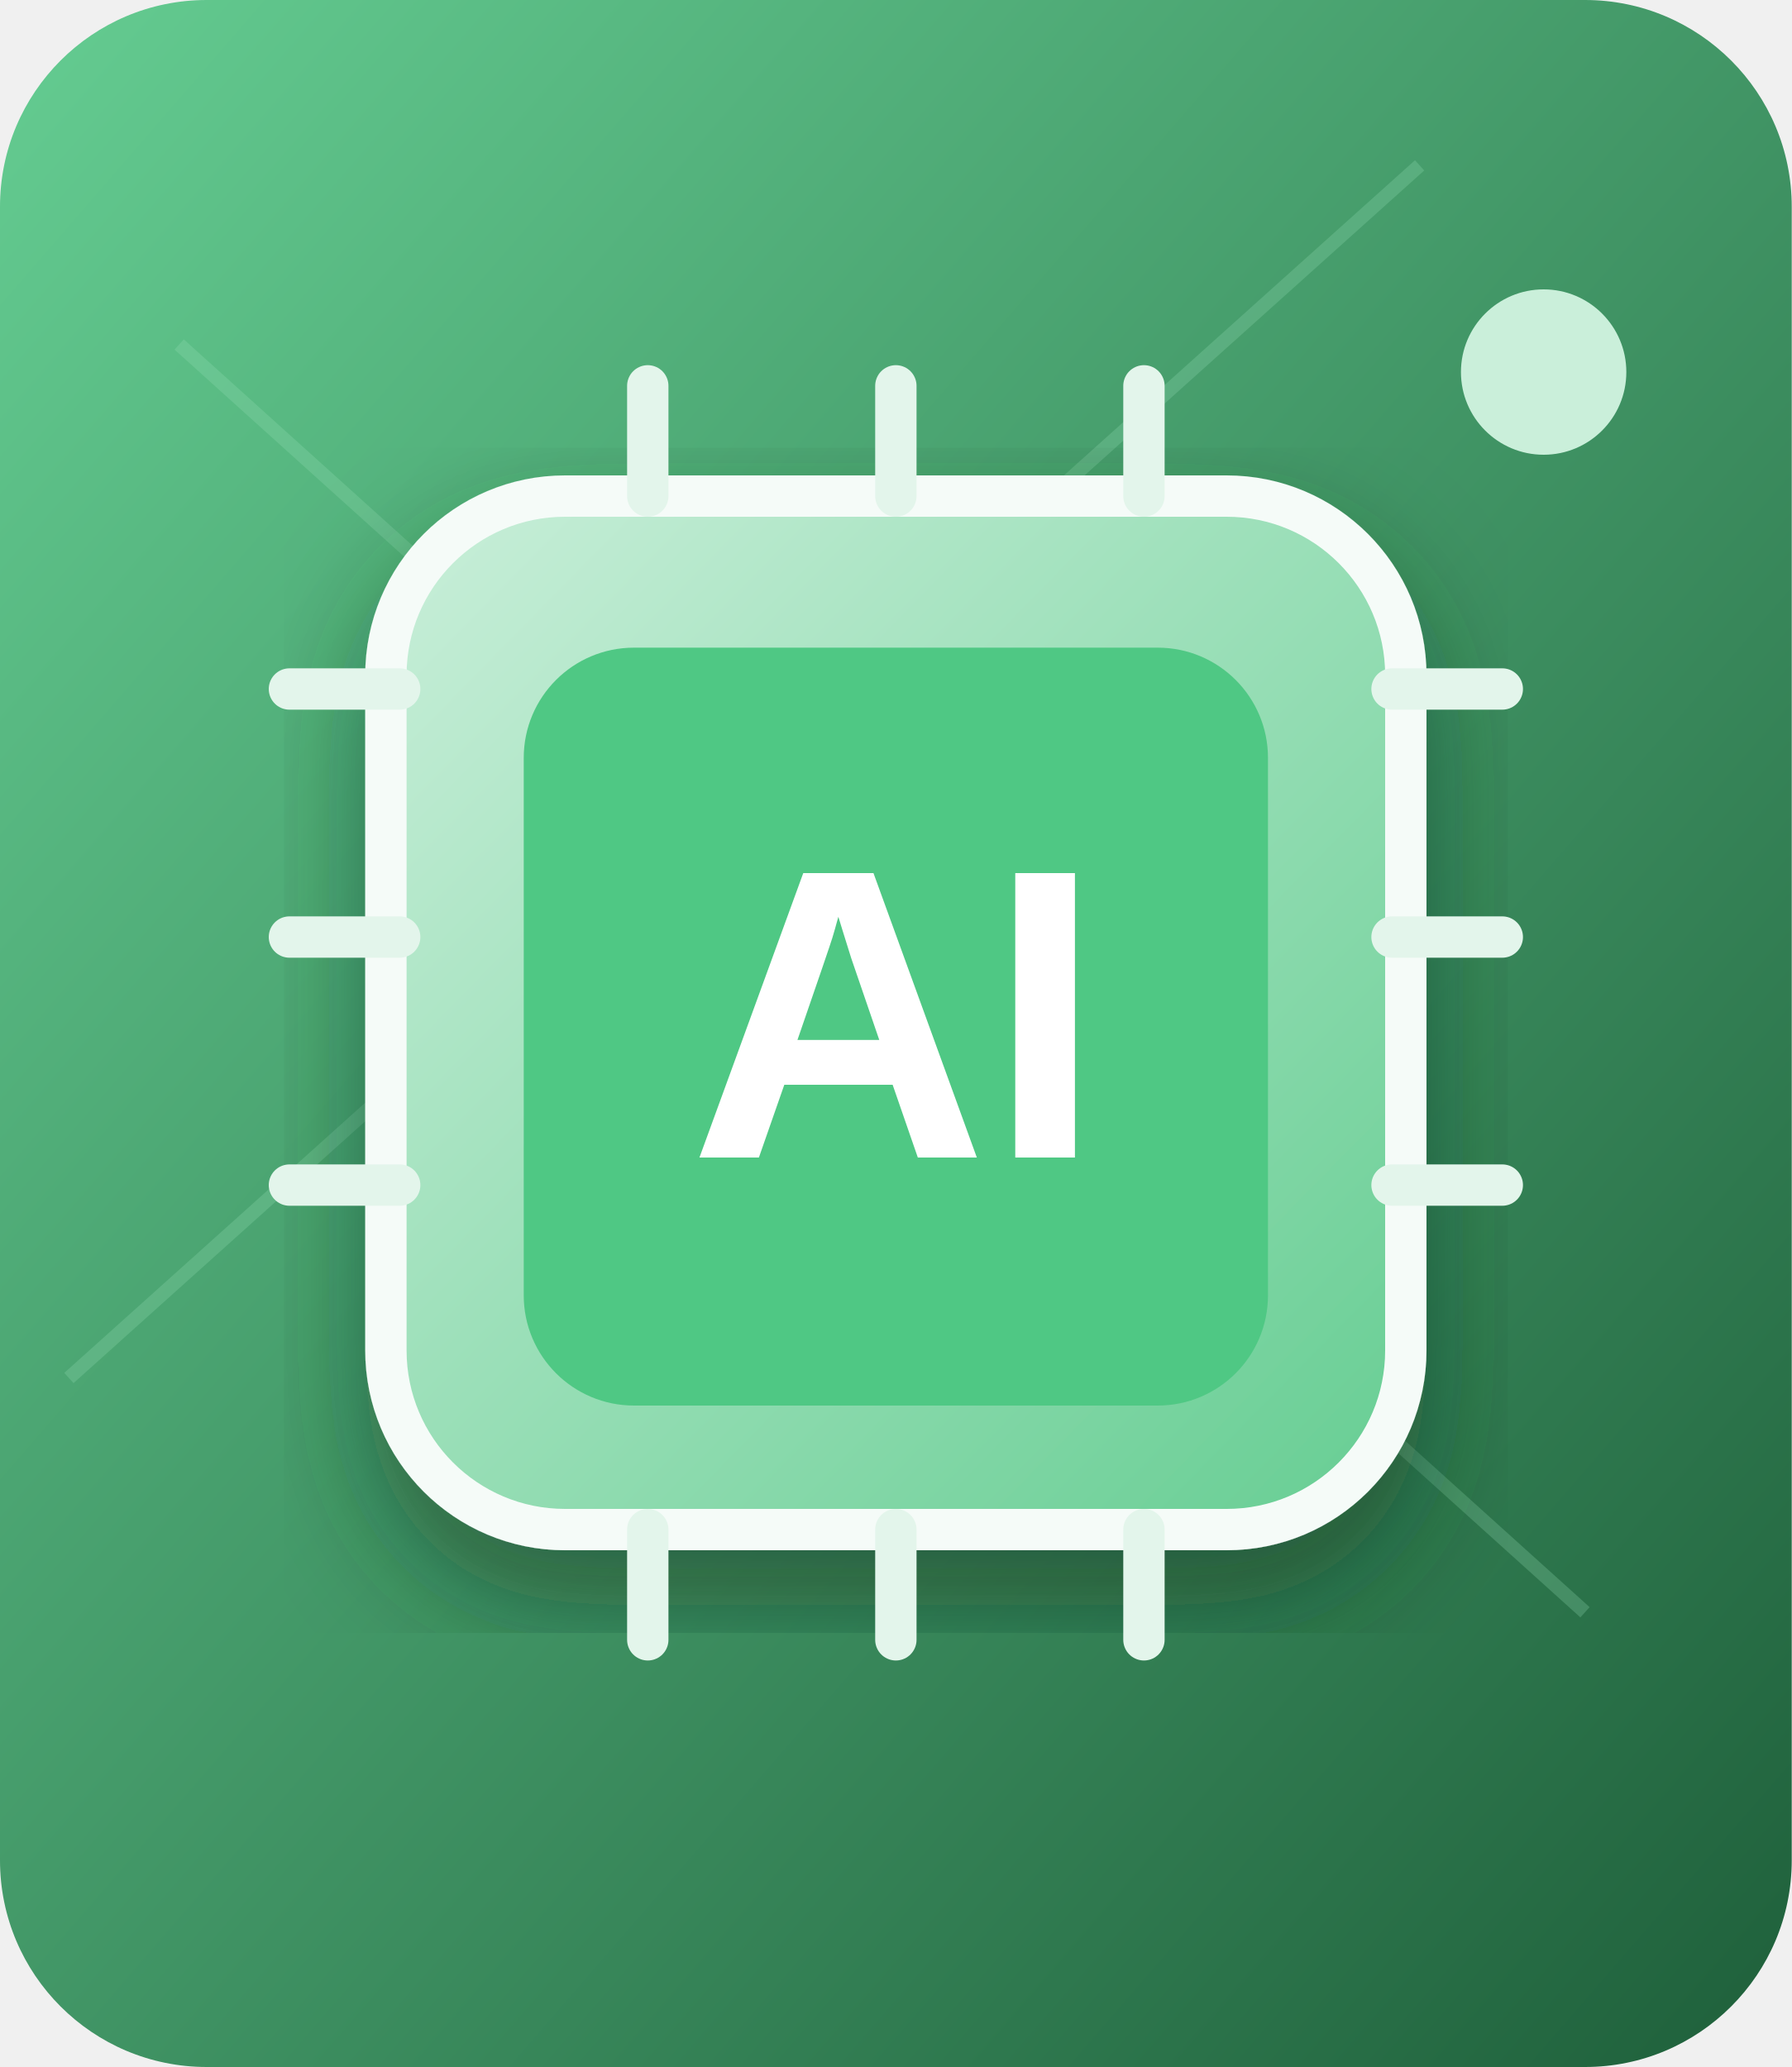
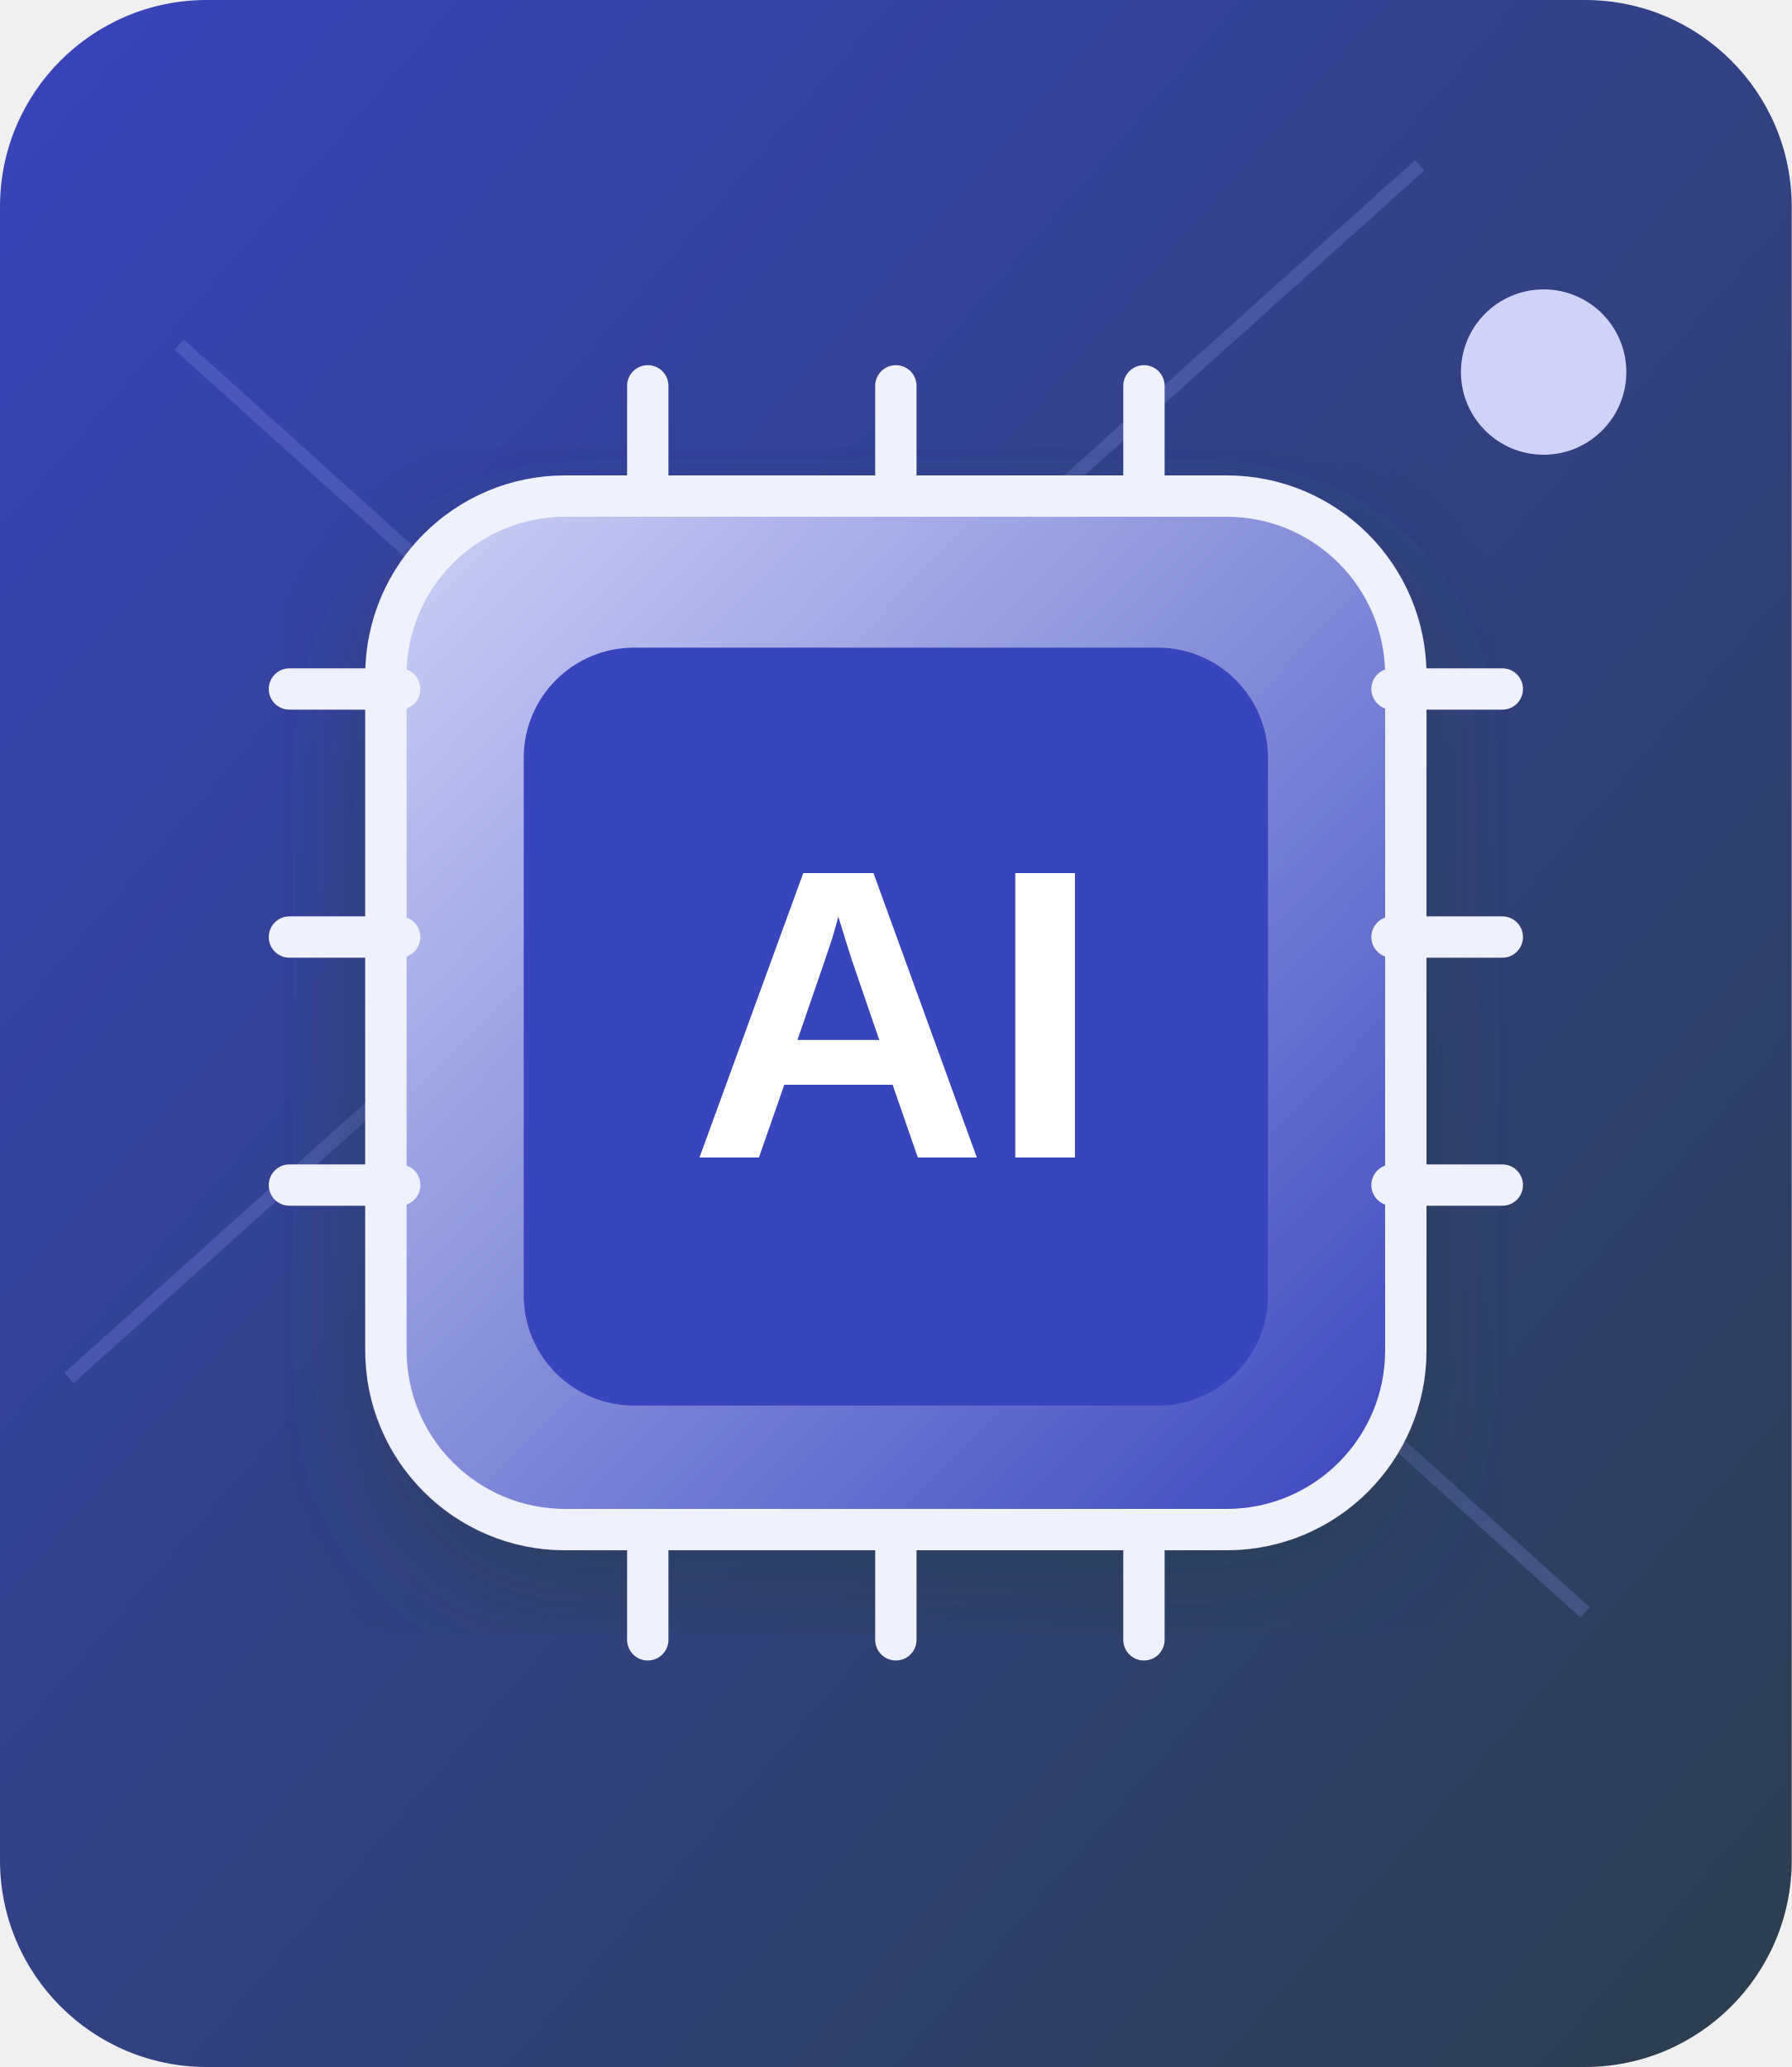
<svg xmlns="http://www.w3.org/2000/svg" viewBox="0 0 130 150">
  <defs>
    <linearGradient id="b" x2="1" y2="1">
-       <stop stop-color="#65CD92" />
-       <stop offset="1" stop-color="#1E5F3A" />
+       <stop stop-color="#3944BC" />
+       <stop offset="1" stop-color="#2C3E4C" />
    </linearGradient>
    <linearGradient id="c" x2="1" y2="1">
-       <stop stop-color="#CAEFDA" />
-       <stop offset="1" stop-color="#65CD92" />
+       <stop stop-color="#CED3F7" />
+       <stop offset="1" stop-color="#3944BC" />
    </linearGradient>
    <filter id="s">
-       <feDropShadow dx="0" dy="4" stdDeviation="4" flood-color="#113621" flood-opacity=".5" />
+       <feDropShadow dx="0" dy="4" stdDeviation="4" flood-color="#2C3E4C" flood-opacity=".5" />
    </filter>
  </defs>
  <rect width="130" height="150" rx="15" fill="url(#b)" />
-   <path d="M13 25 115 117M5 100l98-88" stroke="#99E0B8" opacity=".25" />
+   <path d="M13 25 115 117M5 100l98-88" stroke="#8D95E9" opacity=".25" />
  <g filter="url(#s)">
-     <rect x="28" y="36" width="74" height="75" rx="13" fill="url(#c)" stroke="#F5FBF8" stroke-width="3" />
-     <rect x="38" y="47" width="54" height="55" rx="8" fill="#50C884" />
+     <rect x="28" y="36" width="74" height="75" rx="13" fill="url(#c)" stroke="#EFF1FD" stroke-width="3" />
+     <rect x="38" y="47" width="54" height="55" rx="8" fill="#3944BC" />
    <text x="65" y="84" text-anchor="middle" font-family="Arial" font-weight="bold" font-size="30" fill="#FFFFFF">AI</text>
  </g>
-   <g stroke="#E3F5EB" stroke-width="3" stroke-linecap="round">
+   <g stroke="#EFF1FD" stroke-width="3" stroke-linecap="round">
    <path d="M21 50h8M21 68h8M21 86h8M101 50h8M101 68h8M101 86h8M47 28v8M65 28v8M83 28v8M47 111v8M65 111v8M83 111v8" />
  </g>
-   <circle cx="112" cy="27" r="6" fill="#CAEFDA" />
+   <circle cx="112" cy="27" r="6" fill="#CED3F7" />
</svg>
